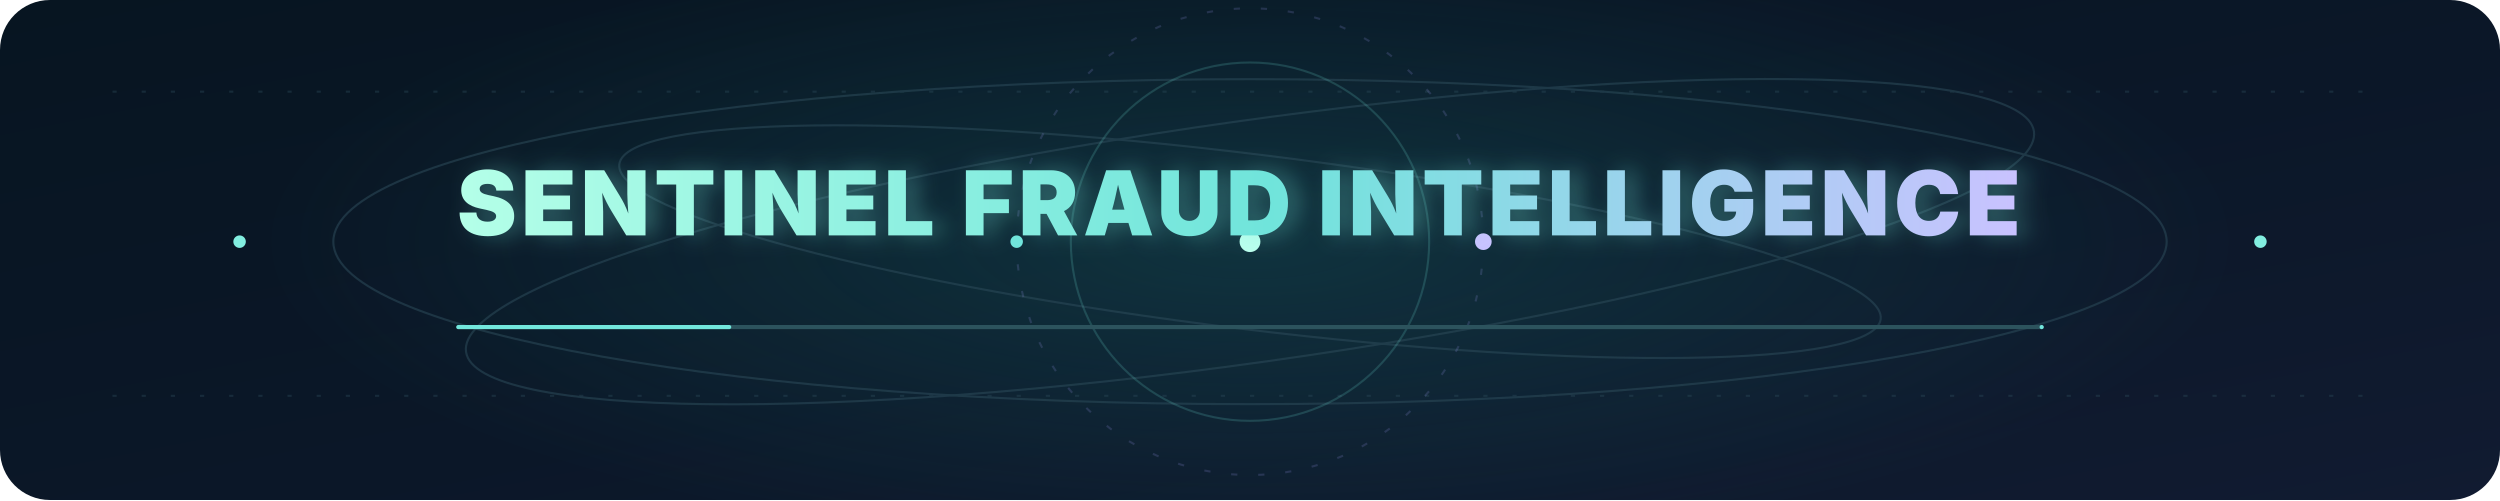
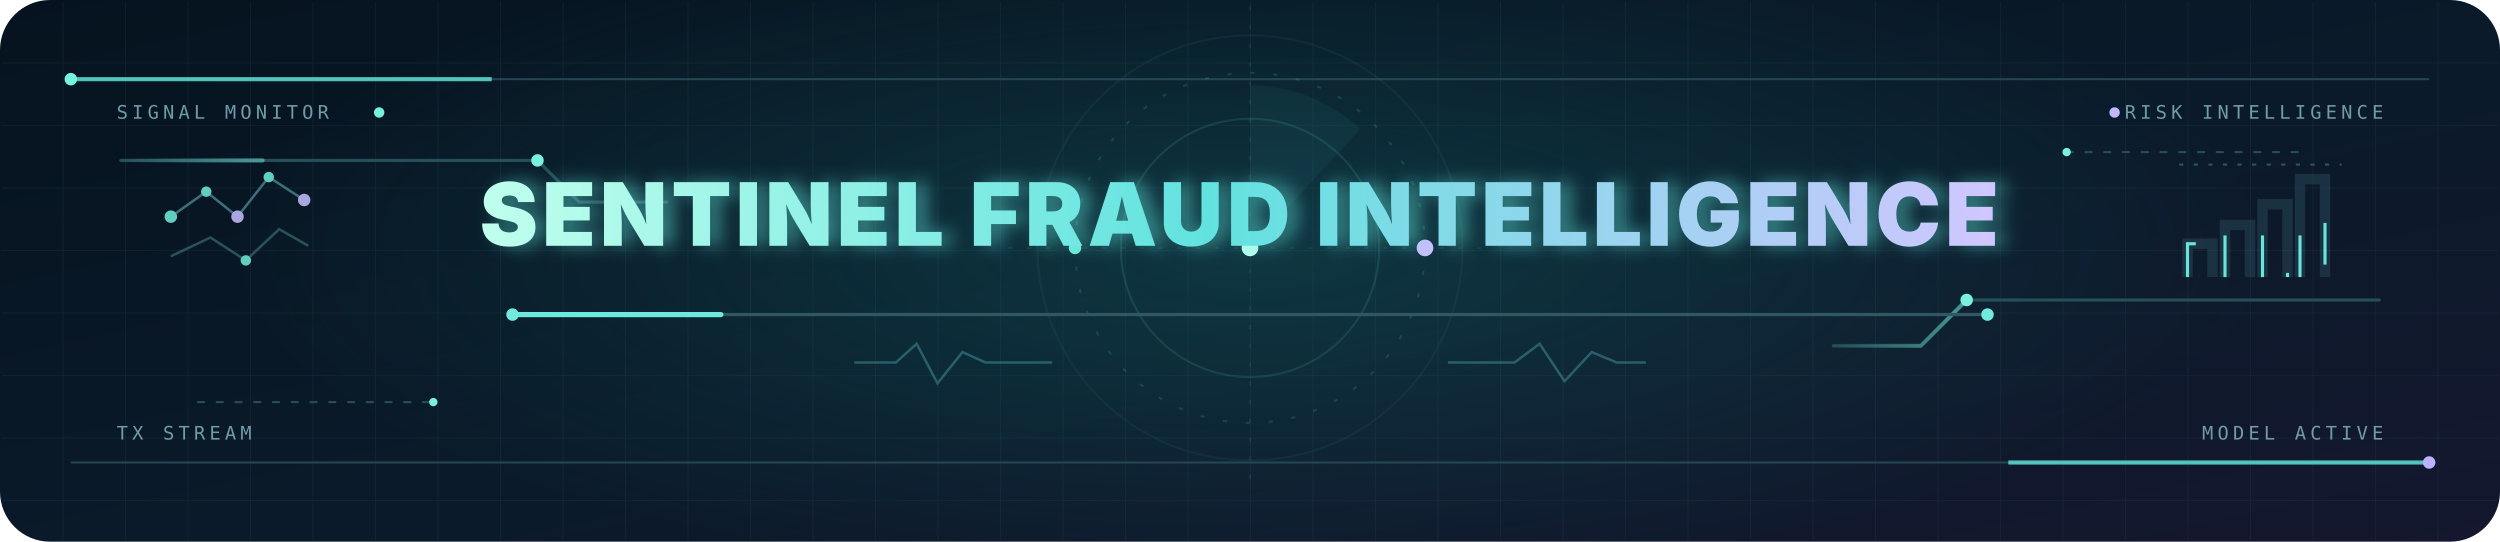
- <svg xmlns="http://www.w3.org/2000/svg" width="1200" height="240" viewBox="0 0 1200 240" role="img" aria-labelledby="title desc">
+ <svg xmlns="http://www.w3.org/2000/svg" width="1200" height="260" viewBox="0 0 1200 260" role="img" aria-labelledby="title desc">
  <defs>
-     <linearGradient id="background" x1="0" y1="0" x2="1" y2="1">
-       <stop offset="0" stop-color="#071521" />
-       <stop offset=".55" stop-color="#0b1728" />
-       <stop offset="1" stop-color="#111b31" />
+     <linearGradient id="bg" x1="0" y1="0" x2="1" y2="1">
+       <stop offset="0" stop-color="#06131f" />
+       <stop offset=".53" stop-color="#0a1a2a" />
+       <stop offset="1" stop-color="#14172e" />
    </linearGradient>
-     <linearGradient id="headline" x1="0" y1="0" x2="1" y2="0">
-       <stop offset="0" stop-color="#b4ffe8">
-         <animate attributeName="stop-color" values="#b4ffe8;#79e8df;#c9c2ff;#b4ffe8" dur="8s" repeatCount="indefinite" />
+     <linearGradient id="type" x1="0" y1="0" x2="1" y2="0">
+       <stop offset="0" stop-color="#c0ffed">
+         <animate attributeName="stop-color" values="#c0ffed;#69e6dd;#b9b6ff;#c0ffed" dur="7s" repeatCount="indefinite" />
      </stop>
-       <stop offset=".52" stop-color="#70e4db">
-         <animate attributeName="stop-color" values="#70e4db;#bdffed;#9fa4ff;#70e4db" dur="8s" repeatCount="indefinite" />
+       <stop offset=".48" stop-color="#62e2df">
+         <animate attributeName="stop-color" values="#62e2df;#b4ffec;#a0a2ff;#62e2df" dur="7s" repeatCount="indefinite" />
      </stop>
-       <stop offset="1" stop-color="#c9c2ff">
-         <animate attributeName="stop-color" values="#c9c2ff;#a2edec;#bdffe9;#c9c2ff" dur="8s" repeatCount="indefinite" />
+       <stop offset="1" stop-color="#d1c6ff">
+         <animate attributeName="stop-color" values="#d1c6ff;#8de7e5;#c5ffe9;#d1c6ff" dur="7s" repeatCount="indefinite" />
      </stop>
    </linearGradient>
-     <radialGradient id="aura">
-       <stop offset="0" stop-color="#1d807d" stop-opacity=".27" />
-       <stop offset="1" stop-color="#1d807d" stop-opacity="0" />
+     <linearGradient id="trace" x1="0" y1="0" x2="1" y2="0">
+       <stop offset="0" stop-color="#6ce9dc" stop-opacity="0" />
+       <stop offset=".5" stop-color="#6ce9dc" stop-opacity=".95" />
+       <stop offset="1" stop-color="#a79cff" stop-opacity="0" />
+     </linearGradient>
+     <radialGradient id="coreGlow">
+       <stop offset="0" stop-color="#187b7a" stop-opacity=".3" />
+       <stop offset="1" stop-color="#187b7a" stop-opacity="0" />
    </radialGradient>
-     <filter id="glow" x="-20%" y="-100%" width="140%" height="300%">
-       <feGaussianBlur stdDeviation="5" />
+     <filter id="softGlow" x="-30%" y="-100%" width="160%" height="300%">
+       <feGaussianBlur stdDeviation="4" />
    </filter>
+     <pattern id="grid" width="30" height="30" patternUnits="userSpaceOnUse">
+       <path d="M30 0H0V30" fill="none" stroke="#4b7180" stroke-width=".6" opacity=".24" />
+     </pattern>
  </defs>
-   <rect width="1200" height="240" rx="24" fill="url(#background)" />
-   <ellipse cx="600" cy="116" rx="480" ry="150" fill="url(#aura)" />
-   <g fill="none" stroke="#2c4b5a" stroke-width="1" opacity=".55">
-     <ellipse cx="600" cy="116" rx="440" ry="78" />
-     <ellipse cx="600" cy="116" rx="380" ry="58" transform="rotate(-8 600 116)" />
-     <ellipse cx="600" cy="116" rx="305" ry="42" transform="rotate(7 600 116)" />
-     <path d="M54 44H1146M54 190H1146" stroke-dasharray="2 12" opacity=".7" />
+   <rect width="1200" height="260" rx="24" fill="url(#bg)" />
+   <rect x="1" y="1" width="1198" height="258" rx="23" fill="url(#grid)" opacity=".72" />
+   <ellipse cx="600" cy="120" rx="485" ry="160" fill="url(#coreGlow)" />
+   <path d="M34 38H1166M34 222H1166" fill="none" stroke="#254552" stroke-width="1" />
+   <path d="M34 38H236M964 222H1166" fill="none" stroke="#5fe6db" stroke-width="2" opacity=".8" />
+   <circle cx="34" cy="38" r="3" fill="#76f3df">
+     <animate attributeName="opacity" values=".3;1;.3" dur="2.3s" repeatCount="indefinite" />
+   </circle>
+   <circle cx="1166" cy="222" r="3" fill="#bcb1ff">
+     <animate attributeName="opacity" values="1;.3;1" dur="2.8s" repeatCount="indefinite" />
+   </circle>
+   <g fill="none" stroke-linecap="round">
+     <path d="M58 77H258L278 97H320" stroke="#254f5a" stroke-width="1.5" />
+     <path d="M880 166H922L944 144H1142" stroke="#254f5a" stroke-width="1.5" />
+     <path d="M58 77H258L278 97H320" stroke="url(#trace)" stroke-width="2" stroke-dasharray="68 420">
+       <animate attributeName="stroke-dashoffset" values="488;0;-488" dur="5s" repeatCount="indefinite" />
+     </path>
+     <path d="M880 166H922L944 144H1142" stroke="url(#trace)" stroke-width="2" stroke-dasharray="75 420">
+       <animate attributeName="stroke-dashoffset" values="495;0;-495" dur="5.8s" repeatCount="indefinite" />
+     </path>
+     <path d="M95 193H208M992 73H1105" stroke="#294d5a" stroke-width="1" stroke-dasharray="3 6" />
  </g>
-   <g transform="translate(600 116)" fill="none">
-     <circle r="86" stroke="#70e4db" stroke-opacity=".18">
-       <animate attributeName="r" values="78;94;78" dur="5s" repeatCount="indefinite" />
-       <animate attributeName="stroke-opacity" values=".1;.34;.1" dur="5s" repeatCount="indefinite" />
+   <g fill="#7af0e0">
+     <circle cx="258" cy="77" r="3">
+       <animate attributeName="r" values="2;4;2" dur="2s" repeatCount="indefinite" />
    </circle>
-     <circle r="112" stroke="#a6a0ff" stroke-opacity=".17" stroke-dasharray="3 10">
-       <animateTransform attributeName="transform" type="rotate" from="0" to="360" dur="32s" repeatCount="indefinite" />
+     <circle cx="944" cy="144" r="3">
+       <animate attributeName="r" values="3;5;3" dur="2.6s" repeatCount="indefinite" />
    </circle>
-     <circle r="5" fill="#baffed" stroke="none">
-       <animate attributeName="r" values="4;7;4" dur="2.4s" repeatCount="indefinite" />
+     <circle cx="208" cy="193" r="2">
+       <animate attributeName="opacity" values=".2;1;.2" dur="2.4s" repeatCount="indefinite" />
+     </circle>
+     <circle cx="992" cy="73" r="2">
+       <animate attributeName="opacity" values="1;.25;1" dur="3s" repeatCount="indefinite" />
+     </circle>
+   </g>
+   <g transform="translate(600 119)" fill="none">
+     <circle r="102" stroke="#3b7c81" stroke-width="1" stroke-opacity=".12" />
+     <circle r="84" stroke="#55c9c7" stroke-width="1" stroke-opacity=".17" stroke-dasharray="2 9">
+       <animateTransform attributeName="transform" type="rotate" from="0" to="360" dur="46s" repeatCount="indefinite" />
+     </circle>
+     <circle r="62" stroke="#6ce8db" stroke-opacity=".12">
+       <animate attributeName="r" values="56;70;56" dur="4.8s" repeatCount="indefinite" />
+       <animate attributeName="stroke-opacity" values=".08;.27;.08" dur="4.8s" repeatCount="indefinite" />
+     </circle>
+     <path d="M-116 0H116M0 -116V116" stroke="#4c818b" stroke-opacity=".16" stroke-dasharray="2 7" />
+     <path d="M0 0L0 -78A78 78 0 0 1 53 -57Z" fill="#6be2db" fill-opacity=".055" stroke="none">
+       <animateTransform attributeName="transform" type="rotate" from="0" to="360" dur="8s" repeatCount="indefinite" />
+     </path>
+     <circle r="4" fill="#baffed" stroke="none">
+       <animate attributeName="r" values="3;6;3" dur="2s" repeatCount="indefinite" />
    </circle>
    <g>
-       <animateTransform attributeName="transform" type="rotate" from="0" to="360" dur="12s" repeatCount="indefinite" />
-       <circle cx="112" cy="0" r="4" fill="#c8c2ff" stroke="none" />
-       <circle cx="-112" cy="0" r="3" fill="#70e4db" stroke="none" />
+       <animateTransform attributeName="transform" type="rotate" from="0" to="360" dur="10s" repeatCount="indefinite" />
+       <circle cx="84" cy="0" r="4" fill="#c7beff" stroke="none" />
+       <circle cx="-84" cy="0" r="3" fill="#6ce8db" stroke="none" />
    </g>
  </g>
-   <text x="600" y="113" text-anchor="middle" font-family="Inter,Segoe UI,Arial,sans-serif" font-size="43" font-weight="850" letter-spacing="2.2" fill="#76e6db" opacity=".32" filter="url(#glow)">SENTINEL FRAUD INTELLIGENCE</text>
-   <text x="600" y="113" text-anchor="middle" font-family="Inter,Segoe UI,Arial,sans-serif" font-size="43" font-weight="850" letter-spacing="2.2" fill="url(#headline)">SENTINEL FRAUD INTELLIGENCE
-   <animate attributeName="opacity" values=".92;1;.92" dur="4s" repeatCount="indefinite" />
+   <g transform="translate(82 104)" stroke="#477e8a" fill="none" stroke-width="1.2" opacity=".85">
+     <path d="M0 0L17 -12L32 0L47 -19L64 -8" />
+     <path d="M0 19L19 10L36 21L52 6L66 14" opacity=".65" />
+     <circle cx="0" cy="0" r="3" fill="#72eddd" stroke="none" />
+     <circle cx="17" cy="-12" r="2.5" fill="#72eddd" stroke="none" />
+     <circle cx="32" cy="0" r="3" fill="#c7beff" stroke="none" />
+     <circle cx="47" cy="-19" r="2.5" fill="#72eddd" stroke="none" />
+     <circle cx="64" cy="-8" r="3" fill="#c7beff" stroke="none" />
+     <circle cx="36" cy="21" r="2.5" fill="#72eddd" stroke="none" />
+   </g>
+   <g transform="translate(1050 103)" stroke="#4c8590" fill="none">
+     <path d="M0 30V14H12V30M18 30V5H30V30M36 30V-5H48V30M54 30V-17H66V30" stroke-width="5" stroke-opacity=".22" />
+     <path d="M0 30V14H12V30M18 30V5H30V30M36 30V-5H48V30M54 30V-17H66V30" stroke="#67e4dc" stroke-width="1.5" stroke-dasharray="20 60">
+       <animate attributeName="stroke-dashoffset" values="80;0;-80" dur="4s" repeatCount="indefinite" />
+     </path>
+     <path d="M-4 -24H74" stroke="#2e5360" stroke-dasharray="2 5" />
+   </g>
+   <text x="600" y="118" text-anchor="middle" font-family="Inter,Segoe UI,Arial,sans-serif" font-size="42" font-weight="900" letter-spacing="2" fill="#60e7dc" opacity=".48" filter="url(#softGlow)">SENTINEL FRAUD INTELLIGENCE</text>
+   <text x="600" y="118" text-anchor="middle" font-family="Inter,Segoe UI,Arial,sans-serif" font-size="42" font-weight="900" letter-spacing="2" fill="url(#type)">SENTINEL FRAUD INTELLIGENCE
+   <animate attributeName="opacity" values=".9;1;.9" dur="3.8s" repeatCount="indefinite" />
  </text>
-   <path d="M220 157H980" stroke="#2c535d" stroke-width="2" stroke-linecap="round" />
-   <path d="M220 157H980" stroke="#72e7dc" stroke-width="2" stroke-linecap="round" stroke-dasharray="130 630" stroke-dashoffset="760">
-     <animate attributeName="stroke-dashoffset" values="760;0;-760" dur="5.5s" repeatCount="indefinite" />
+   <path d="M246 151H954" stroke="#315764" stroke-width="1.5" stroke-linecap="round" />
+   <path d="M246 151H954" stroke="#6ce8dc" stroke-width="2.5" stroke-linecap="round" stroke-dasharray="100 610" stroke-dashoffset="710">
+     <animate attributeName="stroke-dashoffset" values="710;0;-710" dur="5s" repeatCount="indefinite" />
  </path>
-   <g fill="#82eee0">
-     <circle cx="115" cy="116" r="3">
-       <animate attributeName="opacity" values=".25;1;.25" dur="2.6s" repeatCount="indefinite" />
+   <path d="M410 174L430 174L440 165L450 184L462 169L473 174H505M695 174H727L739 165L751 183L764 169L776 174H790" fill="none" stroke="#4fa9b1" stroke-width="1.2" opacity=".42" />
+   <g fill="#72e9dd">
+     <circle cx="246" cy="151" r="3">
+       <animate attributeName="opacity" values=".3;1;.3" dur="2.1s" repeatCount="indefinite" />
    </circle>
-     <circle cx="1085" cy="116" r="3">
-       <animate attributeName="opacity" values="1;.25;1" dur="3.1s" repeatCount="indefinite" />
+     <circle cx="954" cy="151" r="3">
+       <animate attributeName="opacity" values="1;.3;1" dur="2.7s" repeatCount="indefinite" />
    </circle>
  </g>
+   <g font-family="ui-monospace,SFMono-Regular,Consolas,monospace" font-size="9" letter-spacing="2" fill="#709ba7">
+     <text x="56" y="57">SIGNAL MONITOR</text>
+     <text x="1144" y="57" text-anchor="end">RISK INTELLIGENCE</text>
+     <text x="56" y="211">TX STREAM</text>
+     <text x="1144" y="211" text-anchor="end">MODEL ACTIVE</text>
+   </g>
+   <circle cx="182" cy="54" r="2.5" fill="#75f0dd">
+     <animate attributeName="opacity" values=".2;1;.2" dur="1.8s" repeatCount="indefinite" />
+   </circle>
+   <circle cx="1015" cy="54" r="2.5" fill="#c0b7ff">
+     <animate attributeName="opacity" values="1;.2;1" dur="2.2s" repeatCount="indefinite" />
+   </circle>
</svg>
